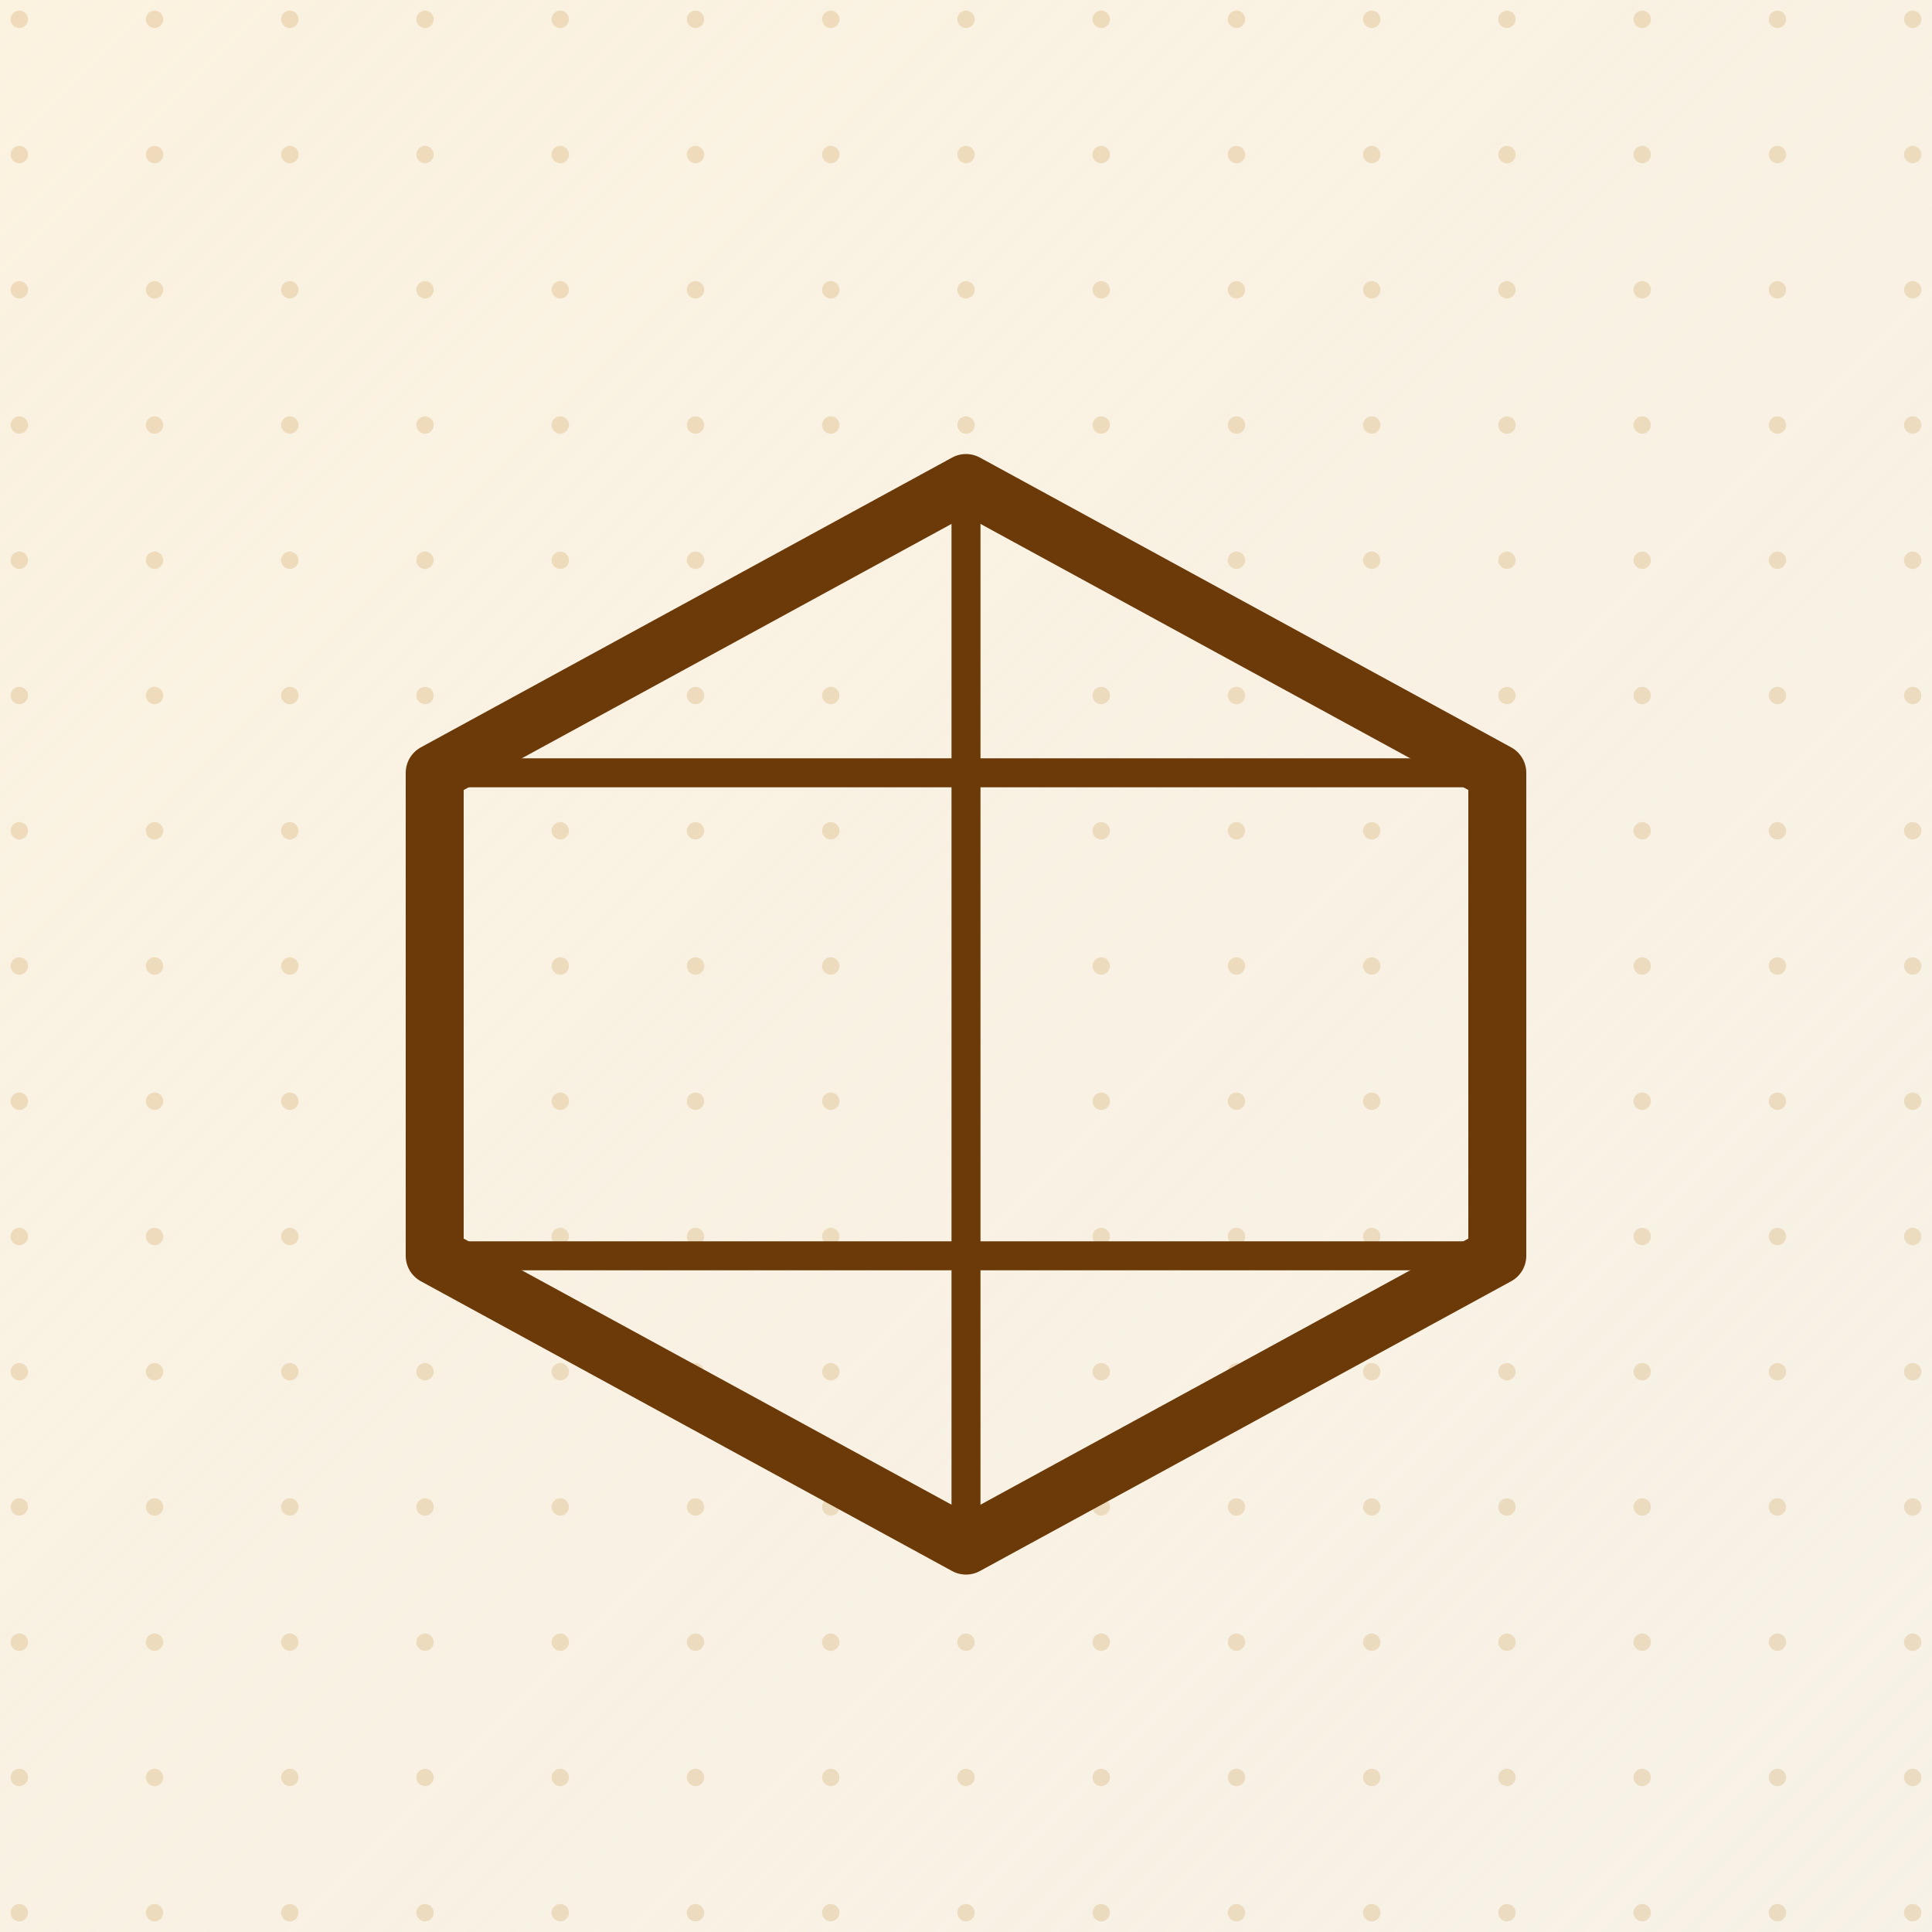
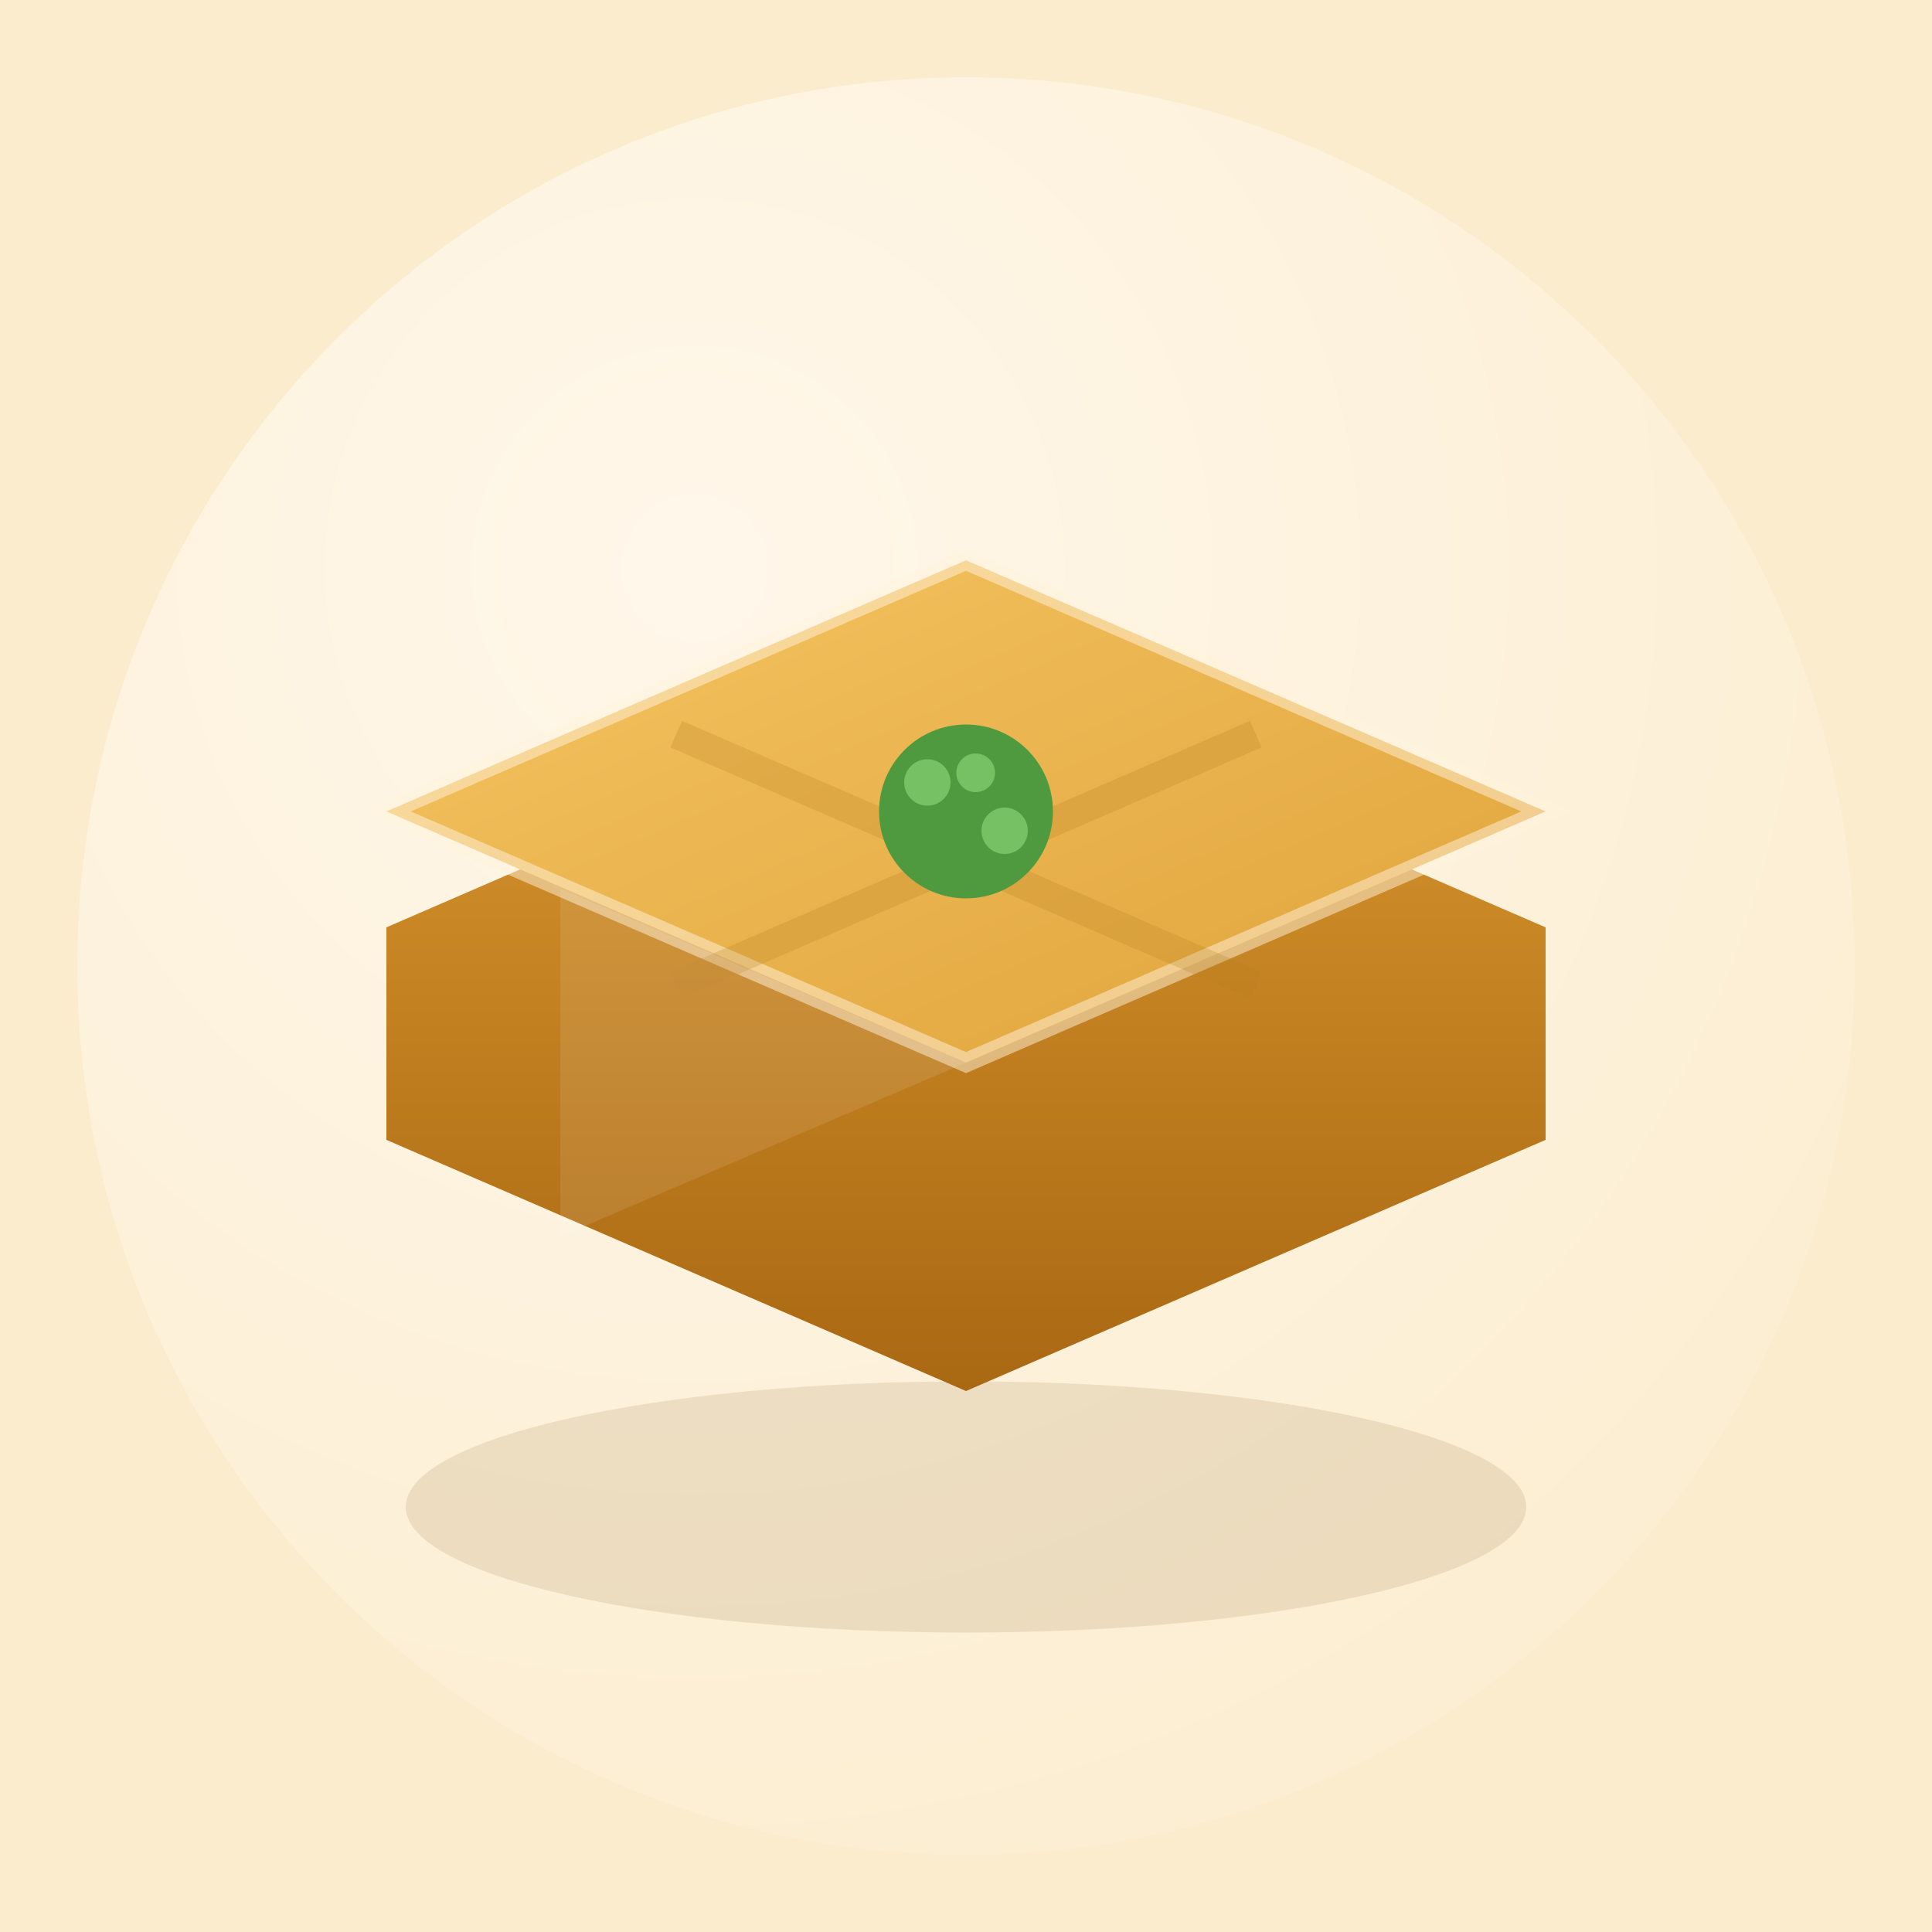
- <svg xmlns="http://www.w3.org/2000/svg" viewBox="0 0 200 200" role="img" aria-label="baklava">
+ <svg xmlns="http://www.w3.org/2000/svg" viewBox="0 0 200 200" role="img" aria-label="Baklava">
  <defs>
-     <linearGradient id="g" x1="0" y1="0" x2="1" y2="1">
-       <stop offset="0" stop-color="#fbf2e0" />
-       <stop offset="1" stop-color="#fbf2e0" stop-opacity="0.6" />
+     <radialGradient id="bk_bg" cx="0.35" cy="0.28" r="0.9">
+       <stop offset="0" stop-color="#fff7ea" />
+       <stop offset="1" stop-color="#fbeccd" />
+     </radialGradient>
+     <linearGradient id="bk_top" x1="0" y1="0" x2="1" y2="1">
+       <stop offset="0" stop-color="#f4c563" />
+       <stop offset="1" stop-color="#e0a23a" />
    </linearGradient>
-     <pattern id="dots" x="0" y="0" width="14" height="14" patternUnits="userSpaceOnUse">
-       <circle cx="2" cy="2" r="0.9" fill="#b8770f" opacity="0.18" />
-     </pattern>
+     <linearGradient id="bk_side" x1="0" y1="0" x2="0" y2="1">
+       <stop offset="0" stop-color="#d9962f" />
+       <stop offset="1" stop-color="#a96812" />
+     </linearGradient>
  </defs>
-   <rect width="200" height="200" fill="url(#g)" />
-   <rect width="200" height="200" fill="url(#dots)" />
-   <g color="#6b3a08">
-     <path d="M45 80l55-30 55 30v50l-55 30-55-30z" stroke="currentColor" stroke-width="6" fill="none" stroke-linejoin="round" />
-     <path d="M100 50v110M45 80l110 0M45 130l110 0" stroke="currentColor" stroke-width="3" />
-   </g>
+   <rect width="200" height="200" fill="#fbeccd" />
+   <circle cx="100" cy="100" r="92" fill="url(#bk_bg)" />
+   <ellipse cx="100" cy="156" rx="58" ry="13" fill="#7a4708" opacity="0.12" />
+   <path d="M100 70l60 26v22l-60 26-60-26V96z" fill="url(#bk_side)" />
+   <path d="M100 58l60 26-60 26-60-26z" fill="url(#bk_top)" />
+   <path d="M100 58l60 26-60 26-60-26z" fill="none" stroke="#fff4dc" stroke-width="2" opacity="0.5" />
+   <path d="M70 76l60 26M130 76l-60 26" stroke="#b9802040" stroke-width="3" />
+   <circle cx="100" cy="84" r="9" fill="#4f9a3f" />
+   <circle cx="96" cy="81" r="2.4" fill="#76c163" />
+   <circle cx="104" cy="86" r="2.4" fill="#76c163" />
+   <circle cx="101" cy="80" r="2" fill="#76c163" />
+   <path d="M58 92l42 18-42 18z" fill="#ffffff" opacity="0.10" />
</svg>
